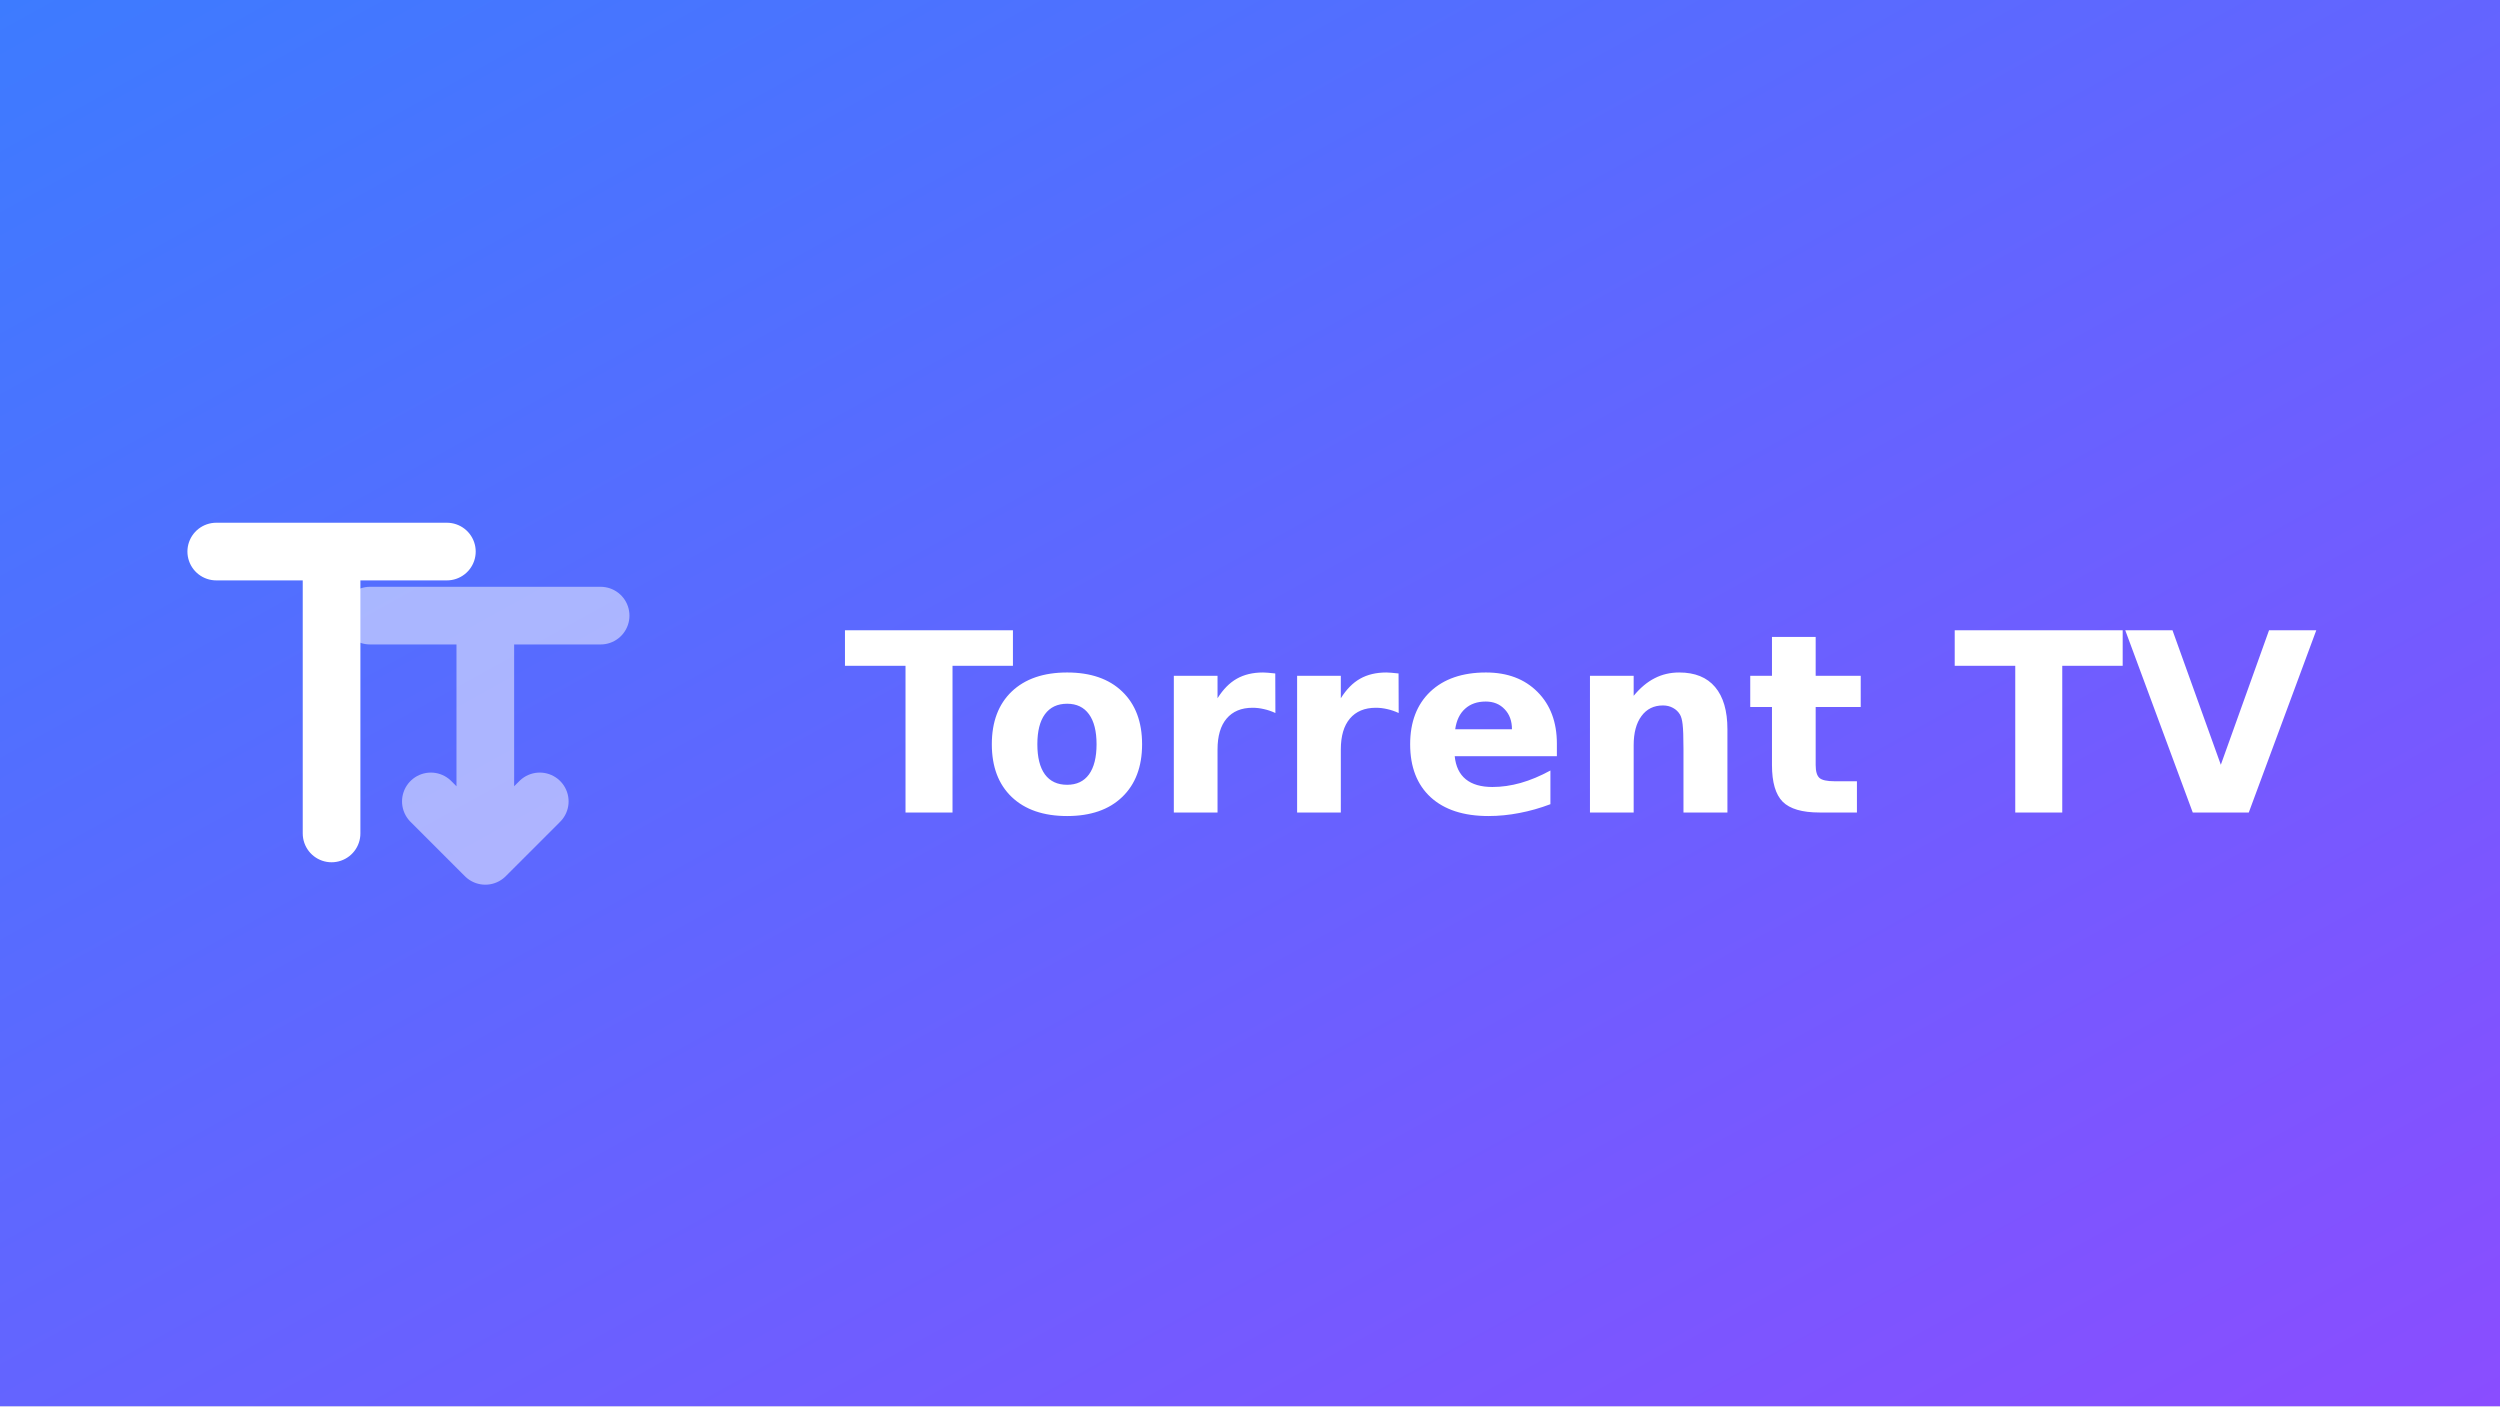
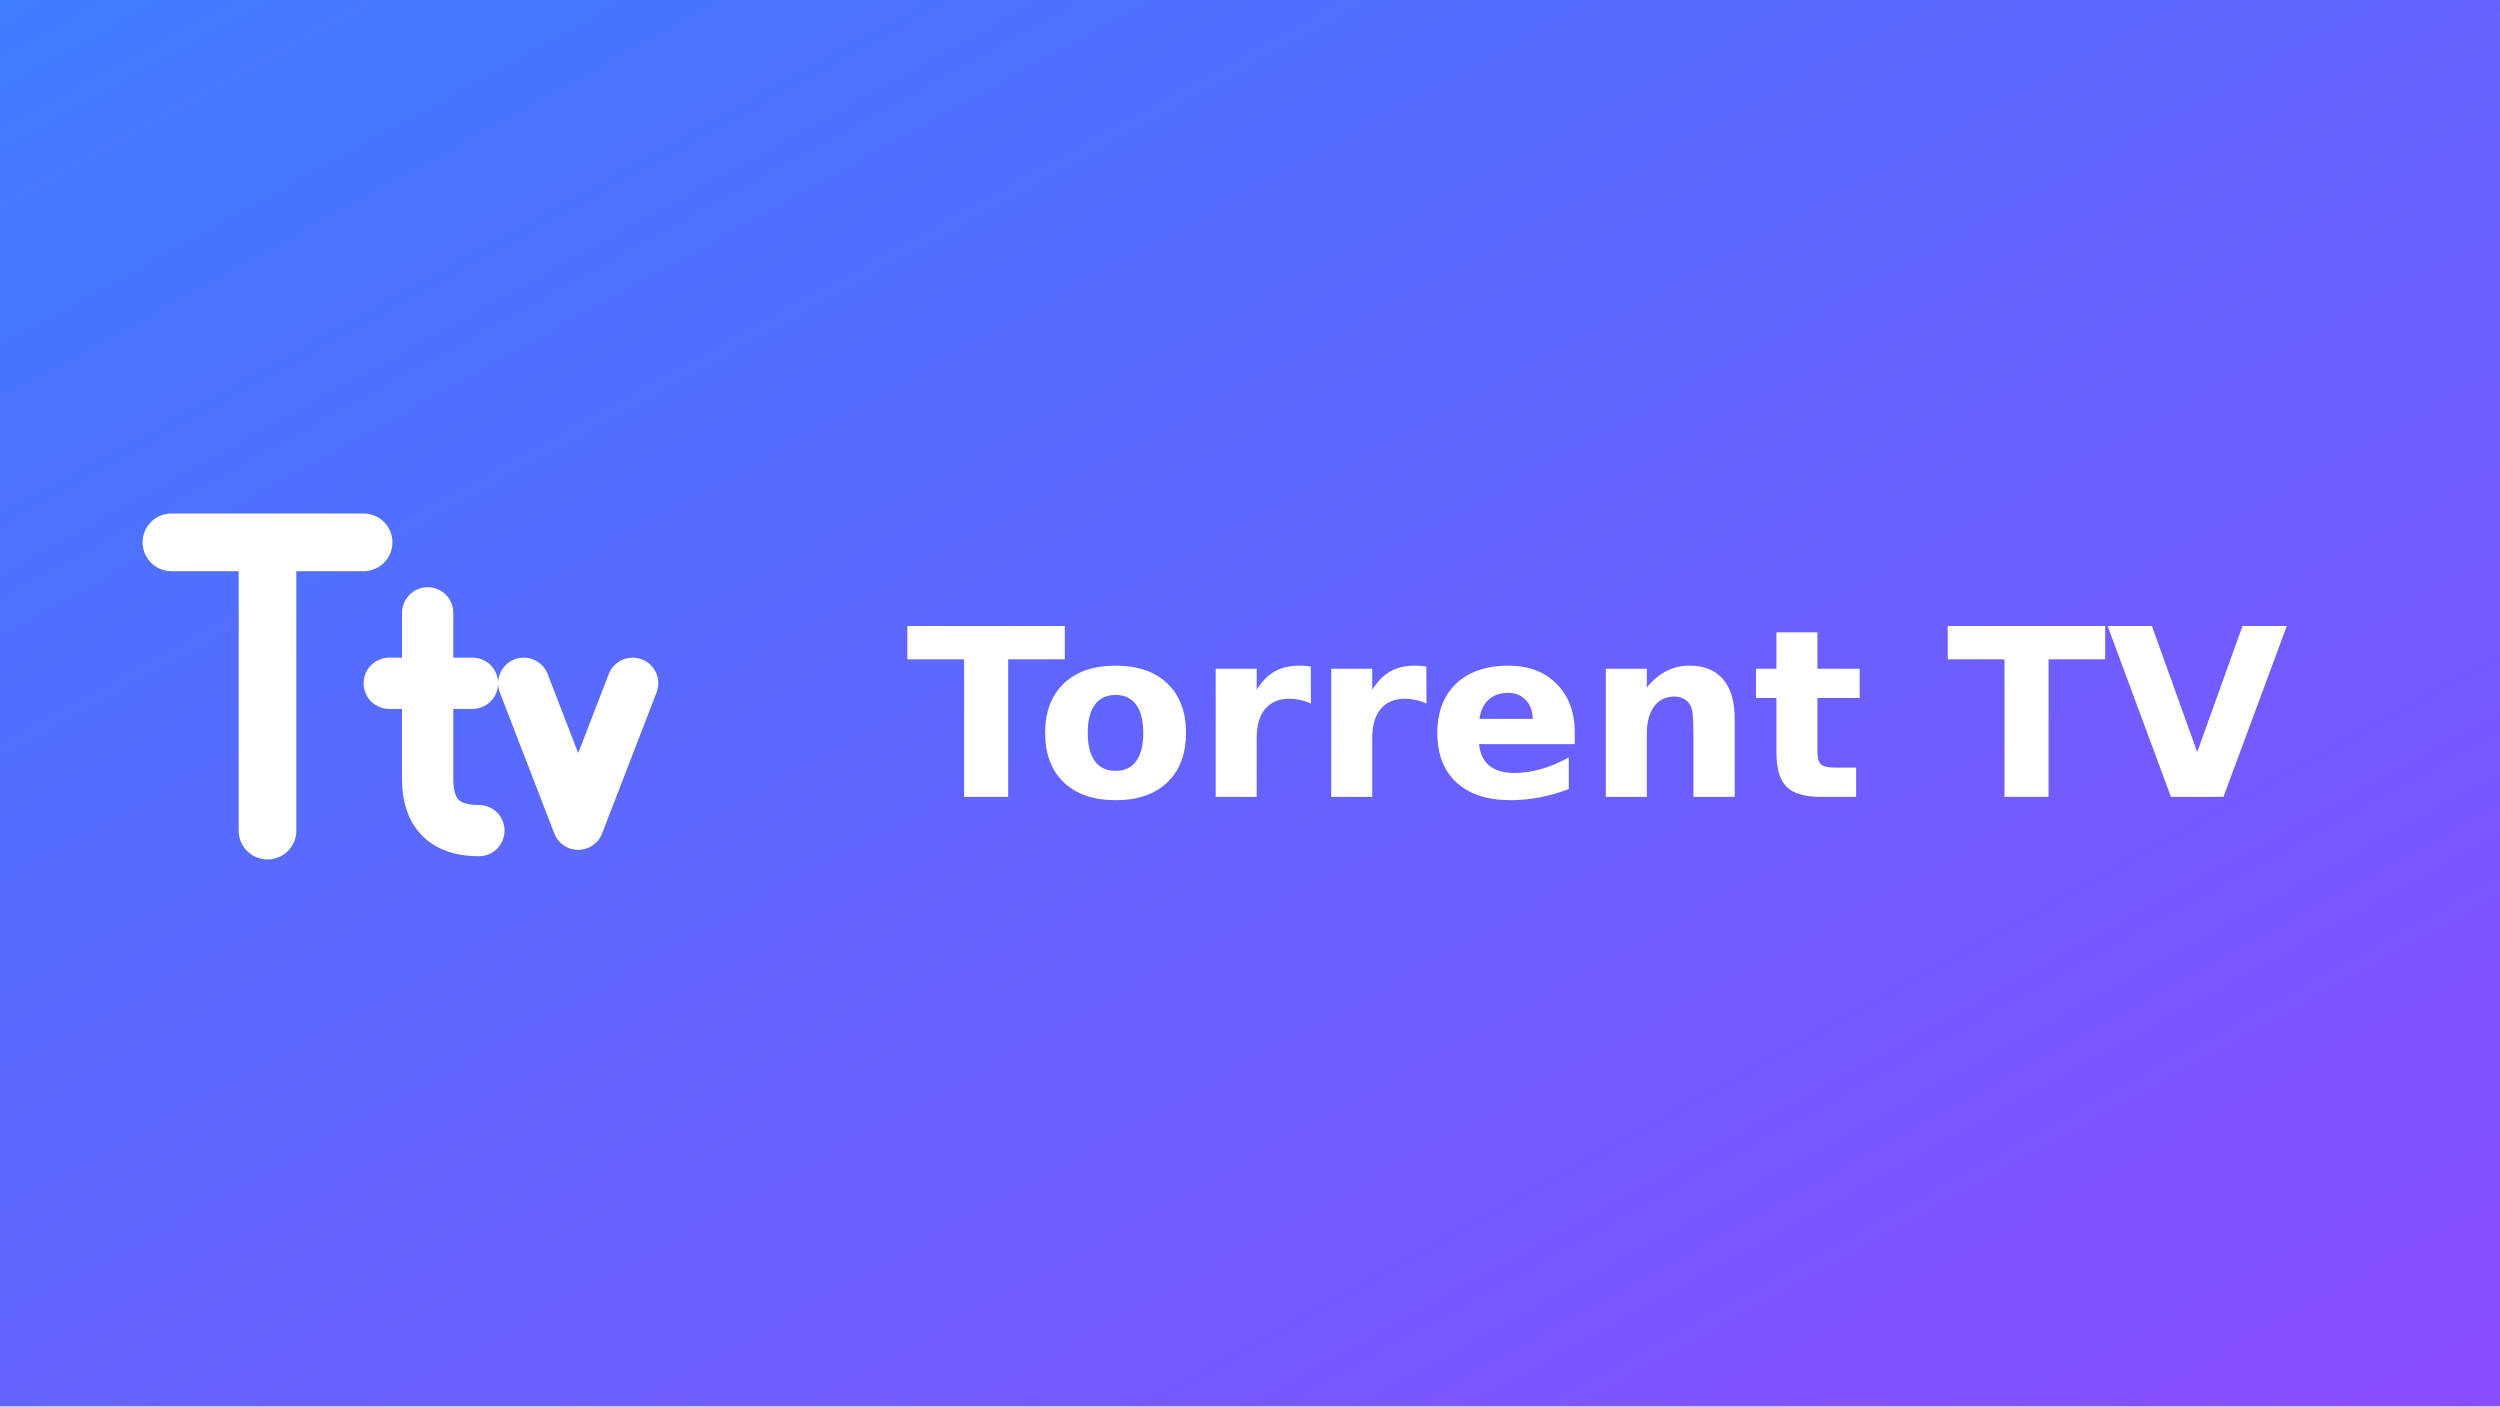
<svg xmlns="http://www.w3.org/2000/svg" viewBox="0 0 320 180" width="320" height="180">
  <defs>
    <linearGradient id="g" x1="0" y1="0" x2="1" y2="1">
      <stop offset="0" stop-color="#3D7BFF" />
      <stop offset="1" stop-color="#8A4DFF" />
    </linearGradient>
  </defs>
  <rect width="320" height="180" fill="url(#g)" />
-   <g transform="translate(8 46) scale(0.82)">
-     <path d="M48,40 H84 M66,40 V77 M57.5,69 L66,77.5 L74.5,69" fill="none" stroke="#fff" stroke-opacity=".5" stroke-width="9" stroke-linecap="round" stroke-linejoin="round" />
-     <path d="M24,30 H60 M42,30 V74" fill="none" stroke="#fff" stroke-width="9" stroke-linecap="round" stroke-linejoin="round" />
+   <g transform="translate(8 44) scale(0.82)">
+     <path d="M17,31 H47 M32,31 V76" fill="none" stroke="#fff" stroke-width="9" stroke-linecap="round" stroke-linejoin="round" />
+     <path d="M57,42 V68 Q57,76 65,76 M51,53 H64 M72,53 L80.5,75 L89,53" fill="none" stroke="#fff" stroke-width="8" stroke-linecap="round" stroke-linejoin="round" />
  </g>
-   <text x="108" y="104" font-family="DejaVu Sans, Roboto, Arial, sans-serif" font-weight="bold" font-size="32" fill="#fff">Torrent TV</text>
+   <text x="116" y="102" font-family="DejaVu Sans, Roboto, Arial, sans-serif" font-weight="bold" font-size="30" fill="#fff">Torrent TV</text>
</svg>
